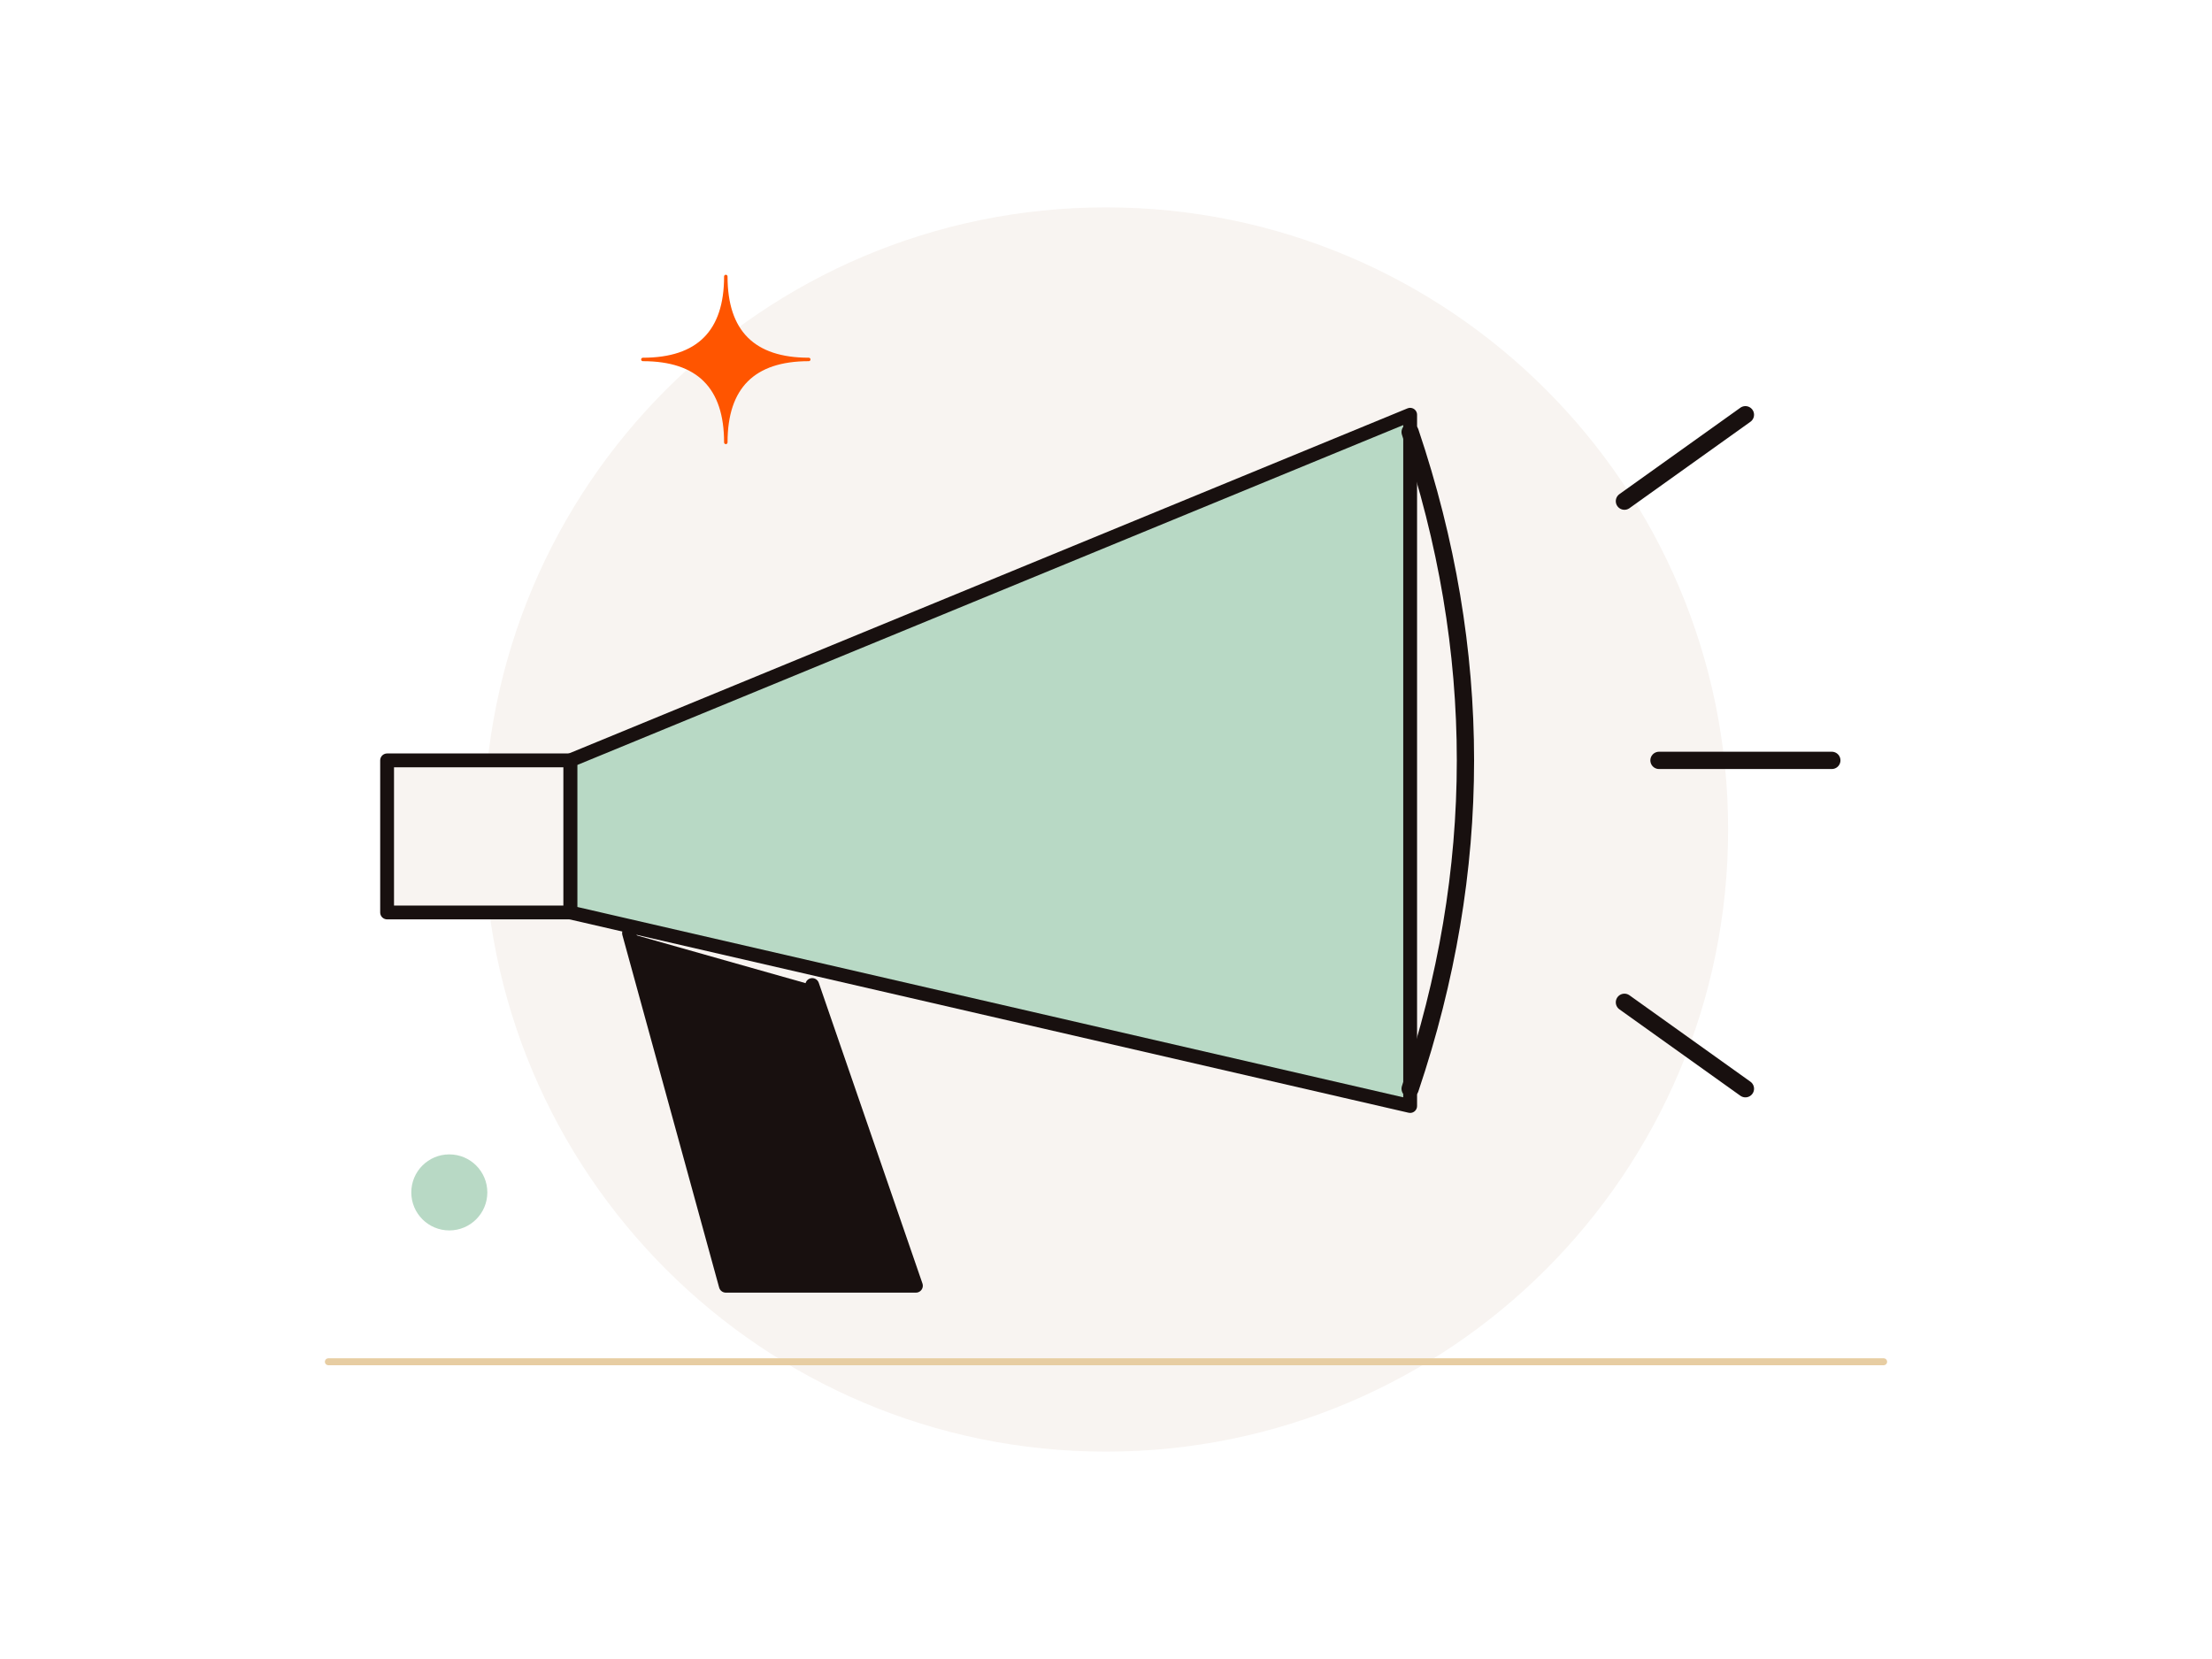
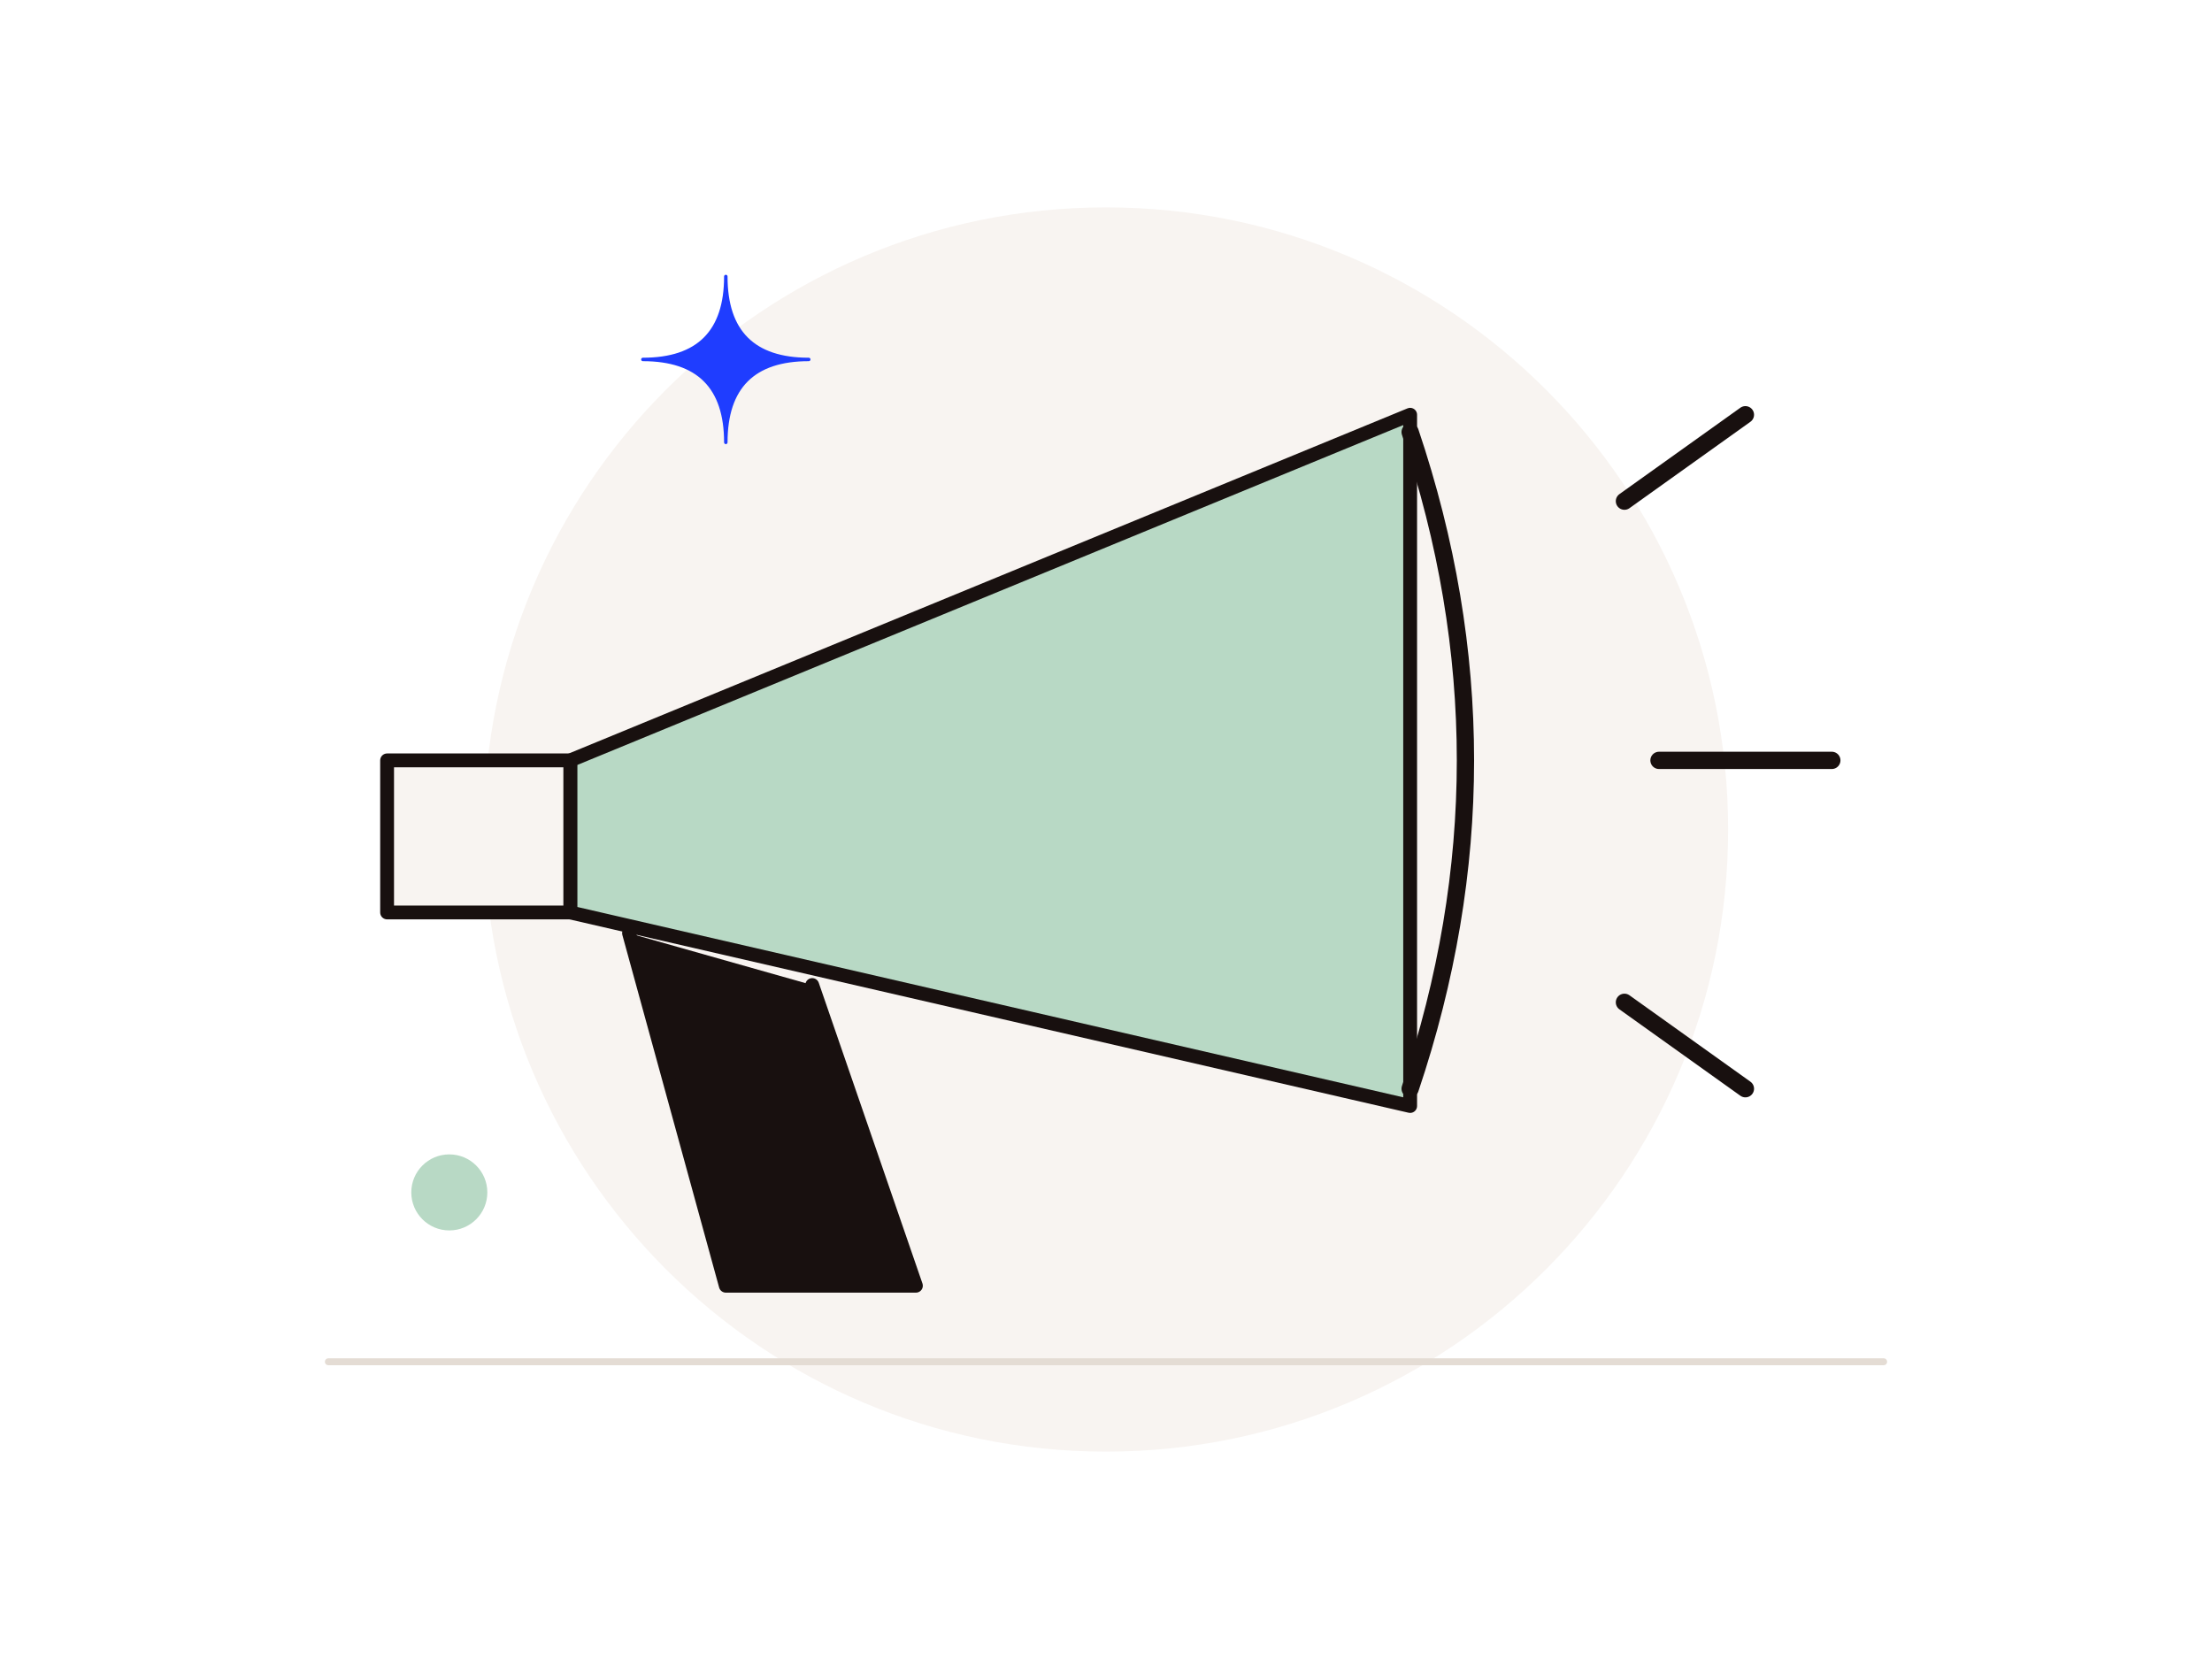
<svg xmlns="http://www.w3.org/2000/svg" width="640" height="480" viewBox="0 0 640 480" role="img">
  <circle cx="320" cy="240" r="180" fill="#F8F4F1" />
-   <path d="M95 394H545" fill="none" stroke="#E7CDA2" stroke-width="2" stroke-linecap="round" stroke-linejoin="round" />
+   <path d="M95 394H545" fill="none" stroke="#E4DCD4" stroke-width="2" stroke-linecap="round" stroke-linejoin="round" />
  <path d="M165 220 408 120V320L165 264Z" fill="#B8D9C5" stroke="#18100F" stroke-width="4" stroke-linecap="round" stroke-linejoin="round" />
  <path d="M165 220H112V264H165Z" fill="#F8F4F1" stroke="#18100F" stroke-width="4" stroke-linecap="round" stroke-linejoin="round" />
  <path d="M182 270 210 372H265L235 285" fill="#18100F" stroke="#18100F" stroke-width="4" stroke-linecap="round" stroke-linejoin="round" />
  <path d="M408 125Q440 220 408 315" fill="none" stroke="#18100F" stroke-width="5" stroke-linecap="round" stroke-linejoin="round" />
  <path d="M470 145 505 120M480 220H530M470 290 505 315" fill="none" stroke="#18100F" stroke-width="5" stroke-linecap="round" stroke-linejoin="round" />
-   <path d="M210 80 Q210 104 234 104 Q210 104 210 128 Q210 104 186 104 Q210 104 210 80" fill="#FF5500" stroke="#FF5500" stroke-width="1" stroke-linecap="round" stroke-linejoin="round" />
+   <path d="M210 80 Q210 104 234 104 Q210 104 210 128 Q210 104 186 104 Q210 104 210 80" fill="#1F3DFF" stroke="#1F3DFF" stroke-width="1" stroke-linecap="round" stroke-linejoin="round" />
  <circle cx="130" cy="345" r="11" fill="#B8D9C5" />
</svg>
